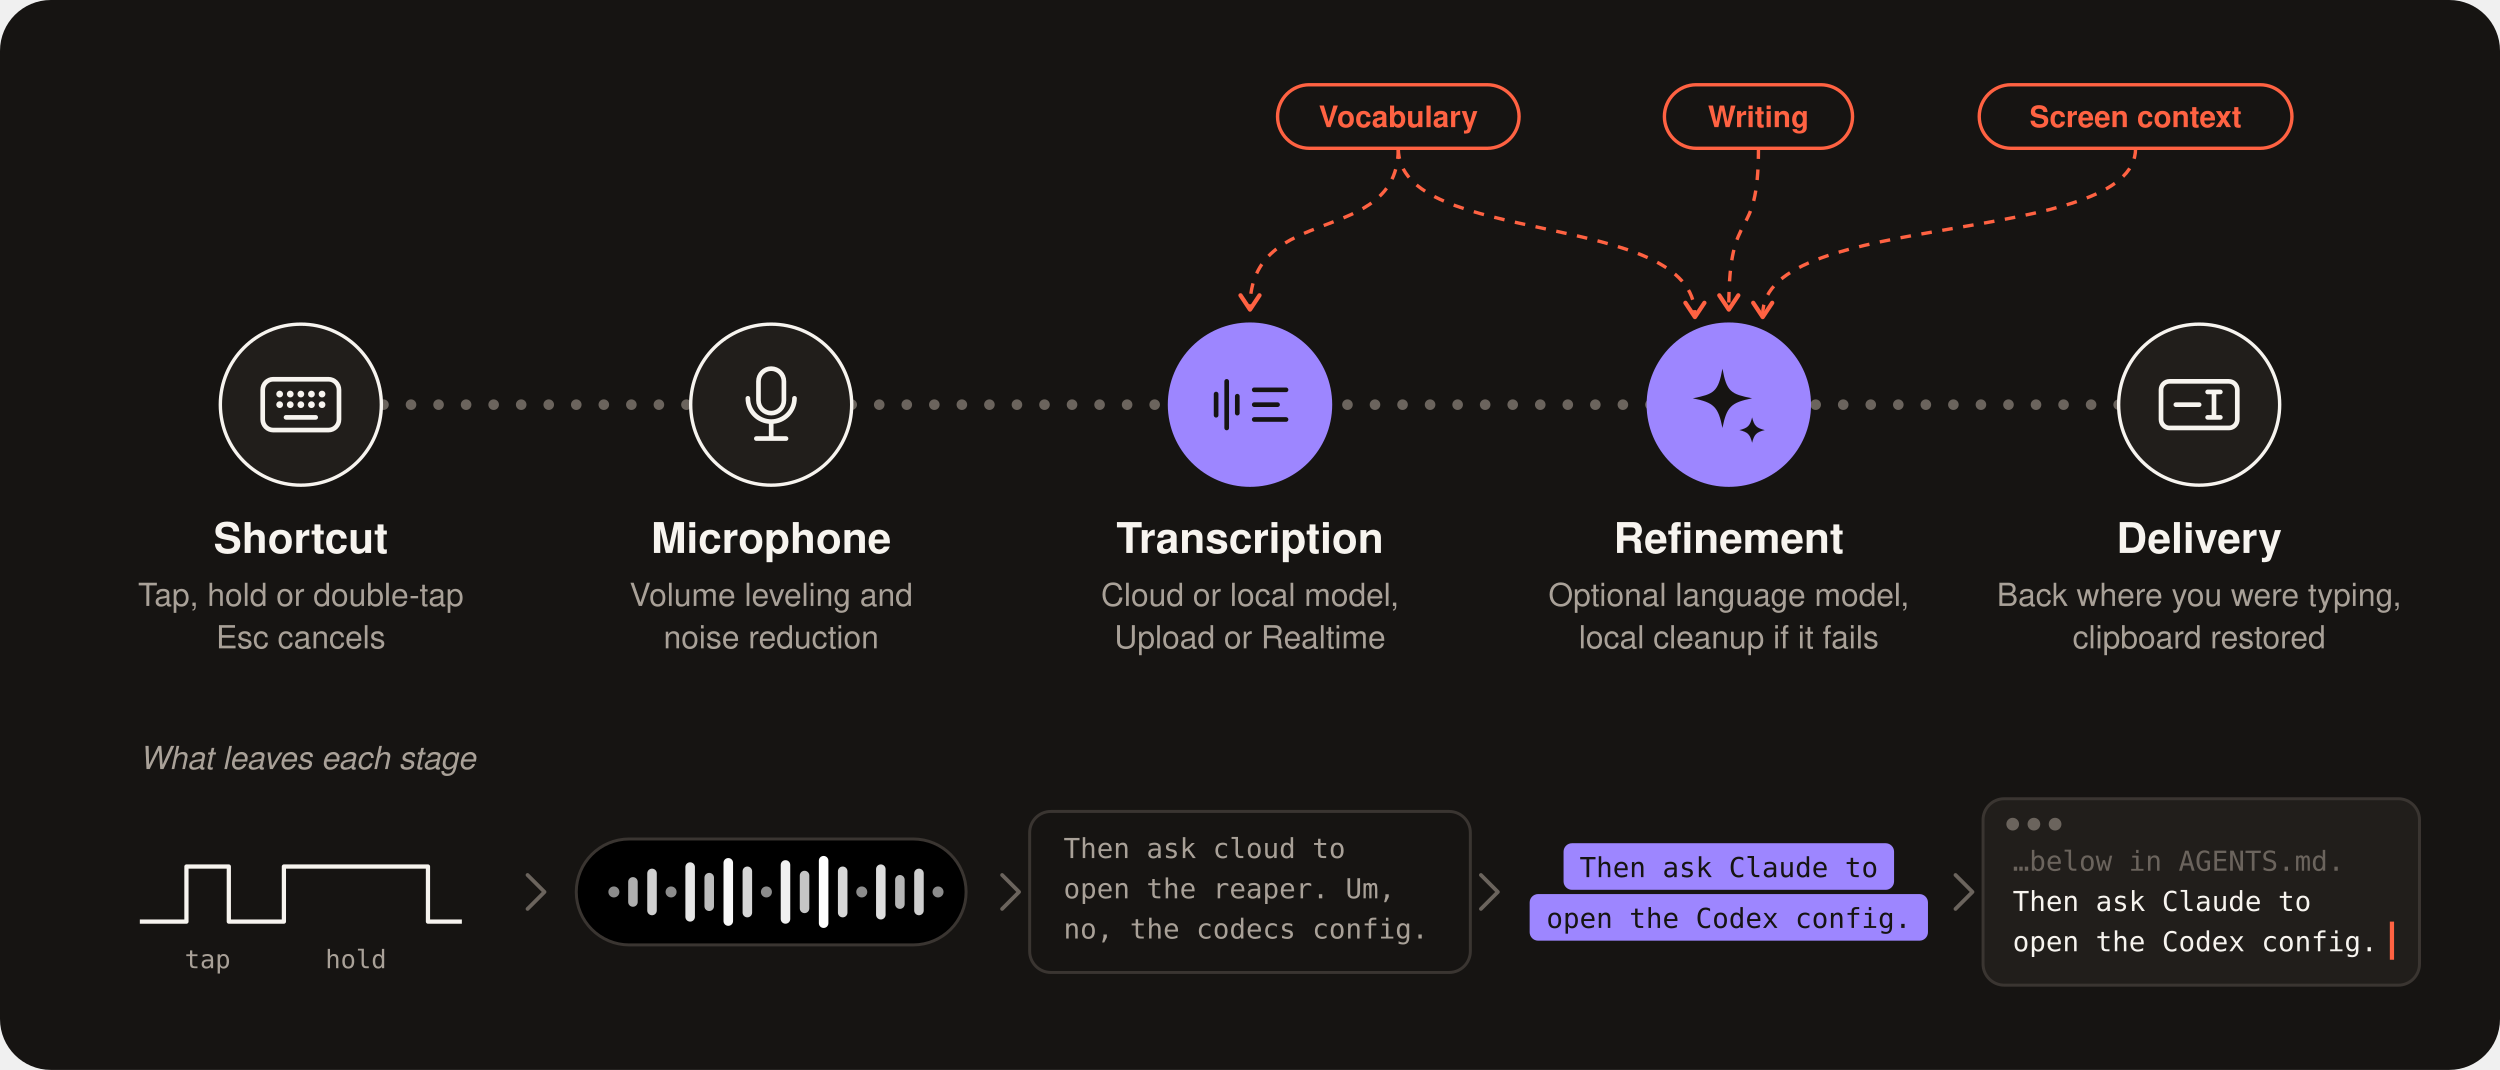
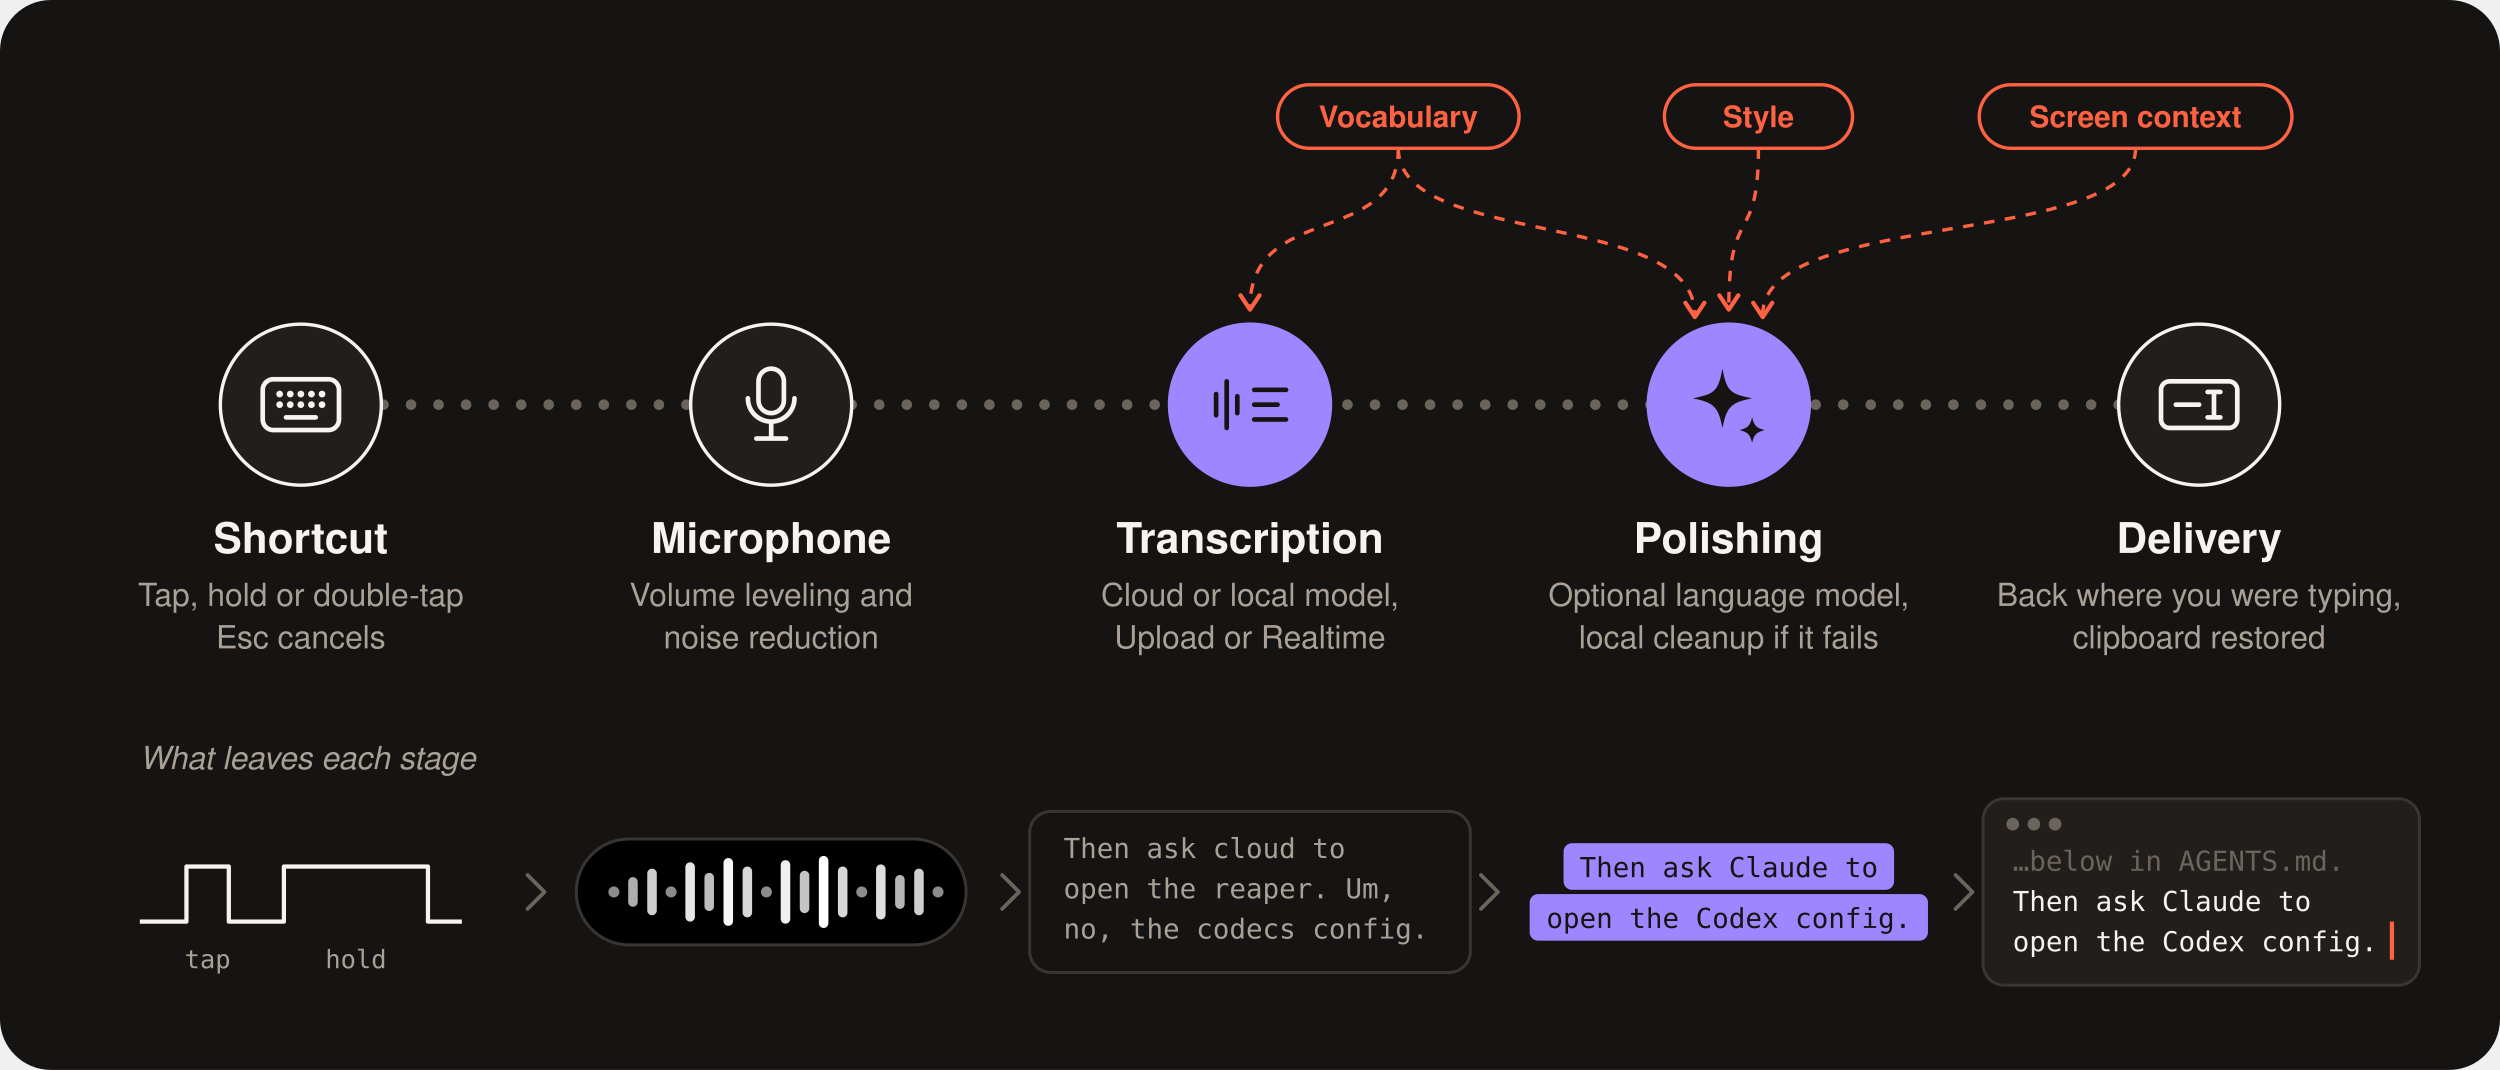
<svg xmlns="http://www.w3.org/2000/svg" viewBox="0 0 1180 505" width="1180" height="505" role="img" aria-labelledby="title">
  <style>
    .bg { fill: #161412; }
    text { font-family: -apple-system, BlinkMacSystemFont, "SF Pro Text", "Segoe UI", Helvetica, Arial, sans-serif; }
    .route { stroke: #6B645D; stroke-width: 5; stroke-linecap: round; stroke-dasharray: 0 13; }
    .node { fill: #211E1B; stroke: #F7F4EF; stroke-width: 1.6; }
    .node.model { fill: #9D86FF; stroke: #9D86FF; }
    .glyph { fill: none; stroke: #F7F4EF; stroke-width: 2.2; stroke-linecap: round; stroke-linejoin: round; }
    .glyph.on-model { stroke: #161412; }
    .glyph .fill { fill: #F7F4EF; stroke: none; }
    .glyph.on-model .fill { fill: #161412; }
    .name { fill: #F7F4EF; font-family: ui-rounded, "SF Pro Rounded", -apple-system, BlinkMacSystemFont, "Segoe UI", Helvetica, Arial, sans-serif; font-weight: 800; font-size: 20px; text-anchor: middle; }
    .note { fill: #A9A198; font-size: 15px; text-anchor: middle; }
    .chip { fill: #161412; stroke: #FF6242; stroke-width: 1.6; }
    .chip-label { fill: #FF6242; font-weight: 650; font-size: 14px; text-anchor: middle; }
    .feed { fill: none; stroke: #FF6242; stroke-width: 1.6; stroke-dasharray: 5 5; }
    .arrow { fill: none; stroke: #FF6242; stroke-width: 1.8; stroke-linecap: round; stroke-linejoin: round; }
    .strip-label { fill: #A9A198; font-style: italic; font-size: 15px; }
    .pulse { fill: none; stroke: #F7F4EF; stroke-width: 2; stroke-linejoin: round; }
    .tiny { fill: #A9A198; font-family: ui-monospace, SFMono-Regular, Menlo, Consolas, monospace; font-size: 12px; text-anchor: middle; }
    .pill { fill: #000; stroke: #3A3531; stroke-width: 1.4; }
    .bar, .dot { fill: #FFF; }
    .dot { opacity: 0.55; }
    .card { fill: none; stroke: #3A3531; stroke-width: 1.4; }
    .raw, .clean, .typed { font-family: ui-monospace, SFMono-Regular, Menlo, Consolas, monospace; font-size: 13px; }
    .raw { fill: #A9A198; }
    .mark { fill: #9D86FF; }
    .clean { fill: #161412; }
    .field { fill: #211E1B; stroke: #3A3531; stroke-width: 1.4; }
    .window-dot { fill: #6B645D; }
    .typed { fill: #F7F4EF; }
    .typed.before { fill: #6B645D; }
    .caret { stroke: #FF6242; stroke-width: 2; }
    .chevron { fill: none; stroke: #6B645D; stroke-width: 1.8; stroke-linecap: round; stroke-linejoin: round; }
  </style>
  <defs>
    <marker id="arrow" viewBox="0 0 10 10" refX="7" refY="5" markerWidth="7" markerHeight="7" orient="auto-start-reverse">
      <path class="arrow" d="M2 1 8 5 2 9" />
    </marker>
  </defs>
  <rect class="bg" width="1180" height="505" rx="24" />
  <g transform="translate(30 -45)">
    <line class="route" x1="112" x2="1008" y1="236" y2="236" />
    <path class="feed" d="M 630 115 C 630 162, 560 140.0, 560 190.0" marker-end="url(#arrow)" />
    <path class="feed" d="M 630 115 C 630 162, 770 143.533, 770 193.533" marker-end="url(#arrow)" />
    <path class="feed" d="M 800 115 C 800 162, 786 140.0, 786 190.0" marker-end="url(#arrow)" />
    <path class="feed" d="M 978 115 C 978 162, 802 143.533, 802 193.533" marker-end="url(#arrow)" />
    <rect class="chip" x="573.0" y="85" width="114.0" height="30" rx="15" />
    <text class="chip-label" x="630" y="105">Vocabulary</text>
    <rect class="chip" x="755.6" y="85" width="88.8" height="30" rx="15" />
-     <text class="chip-label" x="800" y="105">Writing</text>
+     <text class="chip-label" x="800" y="105">Style</text>
    <rect class="chip" x="904.2" y="85" width="147.6" height="30" rx="15" />
    <text class="chip-label" x="978" y="105">Screen context</text>
    <circle class="node" cx="112" cy="236" r="38" />
    <g class="glyph" transform="translate(112 236)">
      <rect x="-18" y="-12" width="36" height="24" rx="5" />
      <circle class="fill" cx="-10" cy="-5" r="1.6" />
      <circle class="fill" cx="-5" cy="-5" r="1.6" />
      <circle class="fill" cx="0" cy="-5" r="1.6" />
      <circle class="fill" cx="5" cy="-5" r="1.6" />
      <circle class="fill" cx="10" cy="-5" r="1.6" />
      <circle class="fill" cx="-10" cy="0" r="1.6" />
      <circle class="fill" cx="-5" cy="0" r="1.6" />
      <circle class="fill" cx="0" cy="0" r="1.6" />
      <circle class="fill" cx="5" cy="0" r="1.6" />
      <circle class="fill" cx="10" cy="0" r="1.6" />
      <path d="M -7 6 H 7" />
    </g>
    <text class="name" x="112" y="306">Shortcut</text>
    <text class="note" x="112" y="331">Tap, hold or double-tap</text>
    <text class="note" x="112" y="351">Esc cancels</text>
    <circle class="node" cx="334" cy="236" r="38" />
    <g class="glyph" transform="translate(334 236)">
      <rect x="-6" y="-17" width="12" height="21" rx="6" />
      <path d="M -11 -3 a 11 11 0 0 0 22 0 M 0 8 V 16 M -7 16 H 7" />
    </g>
    <text class="name" x="334" y="306">Microphone</text>
    <text class="note" x="334" y="331">Volume leveling and</text>
    <text class="note" x="334" y="351">noise reduction</text>
    <circle class="node model" cx="560" cy="236" r="38" />
    <g class="glyph on-model" transform="translate(560 236)">
      <path d="M -16 -5 V 5 M -11 -11 V 11 M -6 -4 V 4 M 2 -7 H 17 M 2 0 H 13 M 2 7 H 17" />
    </g>
    <text class="name" x="560" y="306">Transcription</text>
    <text class="note" x="560" y="331">Cloud or local model,</text>
    <text class="note" x="560" y="351">Upload or Realtime</text>
    <circle class="node model" cx="786" cy="236" r="38" />
    <g class="glyph on-model" transform="translate(786 236)">
      <path class="fill" d="M -3 -17 C -1 -6 1 -5 11 -3 C 1 -1 -1 1 -3 11 C -5 1 -7 -1 -17 -3 C -7 -5 -5 -6 -3 -17 Z" />
      <path class="fill" d="M 11 6 C 12 10 13 11 17 12 C 13 13 12 14 11 18 C 10 14 9 13 5 12 C 9 11 10 10 11 6 Z" />
    </g>
-     <text class="name" x="786" y="306">Refinement</text>
+     <text class="name" x="786" y="306">Polishing</text>
    <text class="note" x="786" y="331">Optional language model,</text>
    <text class="note" x="786" y="351">local cleanup if it fails</text>
    <circle class="node" cx="1008" cy="236" r="38" />
    <g class="glyph" transform="translate(1008 236)">
      <rect x="-18" y="-11" width="36" height="22" rx="4" />
      <path d="M 7 -6 V 6 M 4 -6 H 10 M 4 6 H 10 M -11 0 H 0" />
    </g>
    <text class="name" x="1008" y="306">Delivery</text>
    <text class="note" x="1008" y="331">Back where you were typing,</text>
    <text class="note" x="1008" y="351">clipboard restored</text>
    <text class="strip-label" x="36" y="408">What leaves each stage</text>
    <path class="pulse" d="M 36 480 H 58 V 454 H 78 V 480 H 104 V 454 H 172 V 480 H 188" />
    <text class="tiny" x="68" y="502">tap</text>
    <text class="tiny" x="138" y="502">hold</text>
    <rect class="pill" x="242" y="441" width="184" height="50" rx="25" />
    <circle class="dot" cx="259.75" cy="466" r="2.6" />
    <rect class="bar" x="266.5" y="459.0" width="4.5" height="14" rx="2.25" opacity="0.68" />
    <rect class="bar" x="275.5" y="455.0" width="4.5" height="22" rx="2.25" opacity="0.81" />
    <circle class="dot" cx="286.75" cy="466" r="2.6" />
    <rect class="bar" x="293.5" y="452.0" width="4.5" height="28" rx="2.25" opacity="0.90" />
    <rect class="bar" x="302.5" y="457.0" width="4.5" height="18" rx="2.25" opacity="0.74" />
    <rect class="bar" x="311.5" y="450.0" width="4.5" height="32" rx="2.25" opacity="0.97" />
    <rect class="bar" x="320.5" y="454.0" width="4.5" height="24" rx="2.25" opacity="0.84" />
    <circle class="dot" cx="331.75" cy="466" r="2.6" />
    <rect class="bar" x="338.5" y="451.0" width="4.5" height="30" rx="2.25" opacity="0.94" />
    <rect class="bar" x="347.5" y="456.0" width="4.5" height="20" rx="2.25" opacity="0.77" />
    <rect class="bar" x="356.5" y="449.0" width="4.5" height="34" rx="2.25" opacity="1.00" />
    <rect class="bar" x="365.5" y="454.0" width="4.5" height="24" rx="2.25" opacity="0.84" />
    <circle class="dot" cx="376.75" cy="466" r="2.6" />
    <rect class="bar" x="383.5" y="453.0" width="4.5" height="26" rx="2.25" opacity="0.87" />
    <rect class="bar" x="392.5" y="458.0" width="4.5" height="16" rx="2.25" opacity="0.71" />
    <rect class="bar" x="401.5" y="455.0" width="4.5" height="22" rx="2.25" opacity="0.81" />
    <circle class="dot" cx="412.75" cy="466" r="2.6" />
    <rect class="card" x="456" y="428" width="208" height="76" rx="10" />
    <text class="raw" x="472" y="450" textLength="136" lengthAdjust="spacing">Then ask cloud to</text>
    <text class="raw" x="472" y="469" textLength="160" lengthAdjust="spacing">open the reaper. Um,</text>
    <text class="raw" x="472" y="488" textLength="176" lengthAdjust="spacing">no, the codecs config.</text>
    <rect class="mark" x="708.0" y="443" width="156" height="22" rx="4" />
    <text class="clean" x="786" y="459" text-anchor="middle" textLength="144" lengthAdjust="spacing">Then ask Claude to</text>
    <rect class="mark" x="692.0" y="467" width="188" height="22" rx="4" />
    <text class="clean" x="786" y="483" text-anchor="middle" textLength="176" lengthAdjust="spacing">open the Codex config.</text>
    <rect class="field" x="906" y="422" width="206" height="88" rx="10" />
    <circle class="window-dot" cx="920" cy="434" r="3" />
    <circle class="window-dot" cx="930" cy="434" r="3" />
    <circle class="window-dot" cx="940" cy="434" r="3" />
    <text class="typed before" x="920" y="456" textLength="160" lengthAdjust="spacing">…below in AGENTS.md.</text>
    <text class="typed" x="920" y="475" textLength="144" lengthAdjust="spacing">Then ask Claude to</text>
    <text class="typed" x="920" y="494" textLength="176" lengthAdjust="spacing">open the Codex config.</text>
    <line class="caret" x1="1099" x2="1099" y1="480" y2="498" />
    <path class="chevron" d="M 219.0 458 L 227.0 466 L 219.0 474" />
    <path class="chevron" d="M 443.0 458 L 451.0 466 L 443.0 474" />
    <path class="chevron" d="M 669.0 458 L 677.0 466 L 669.0 474" />
    <path class="chevron" d="M 893.0 458 L 901.0 466 L 893.0 474" />
  </g>
</svg>
